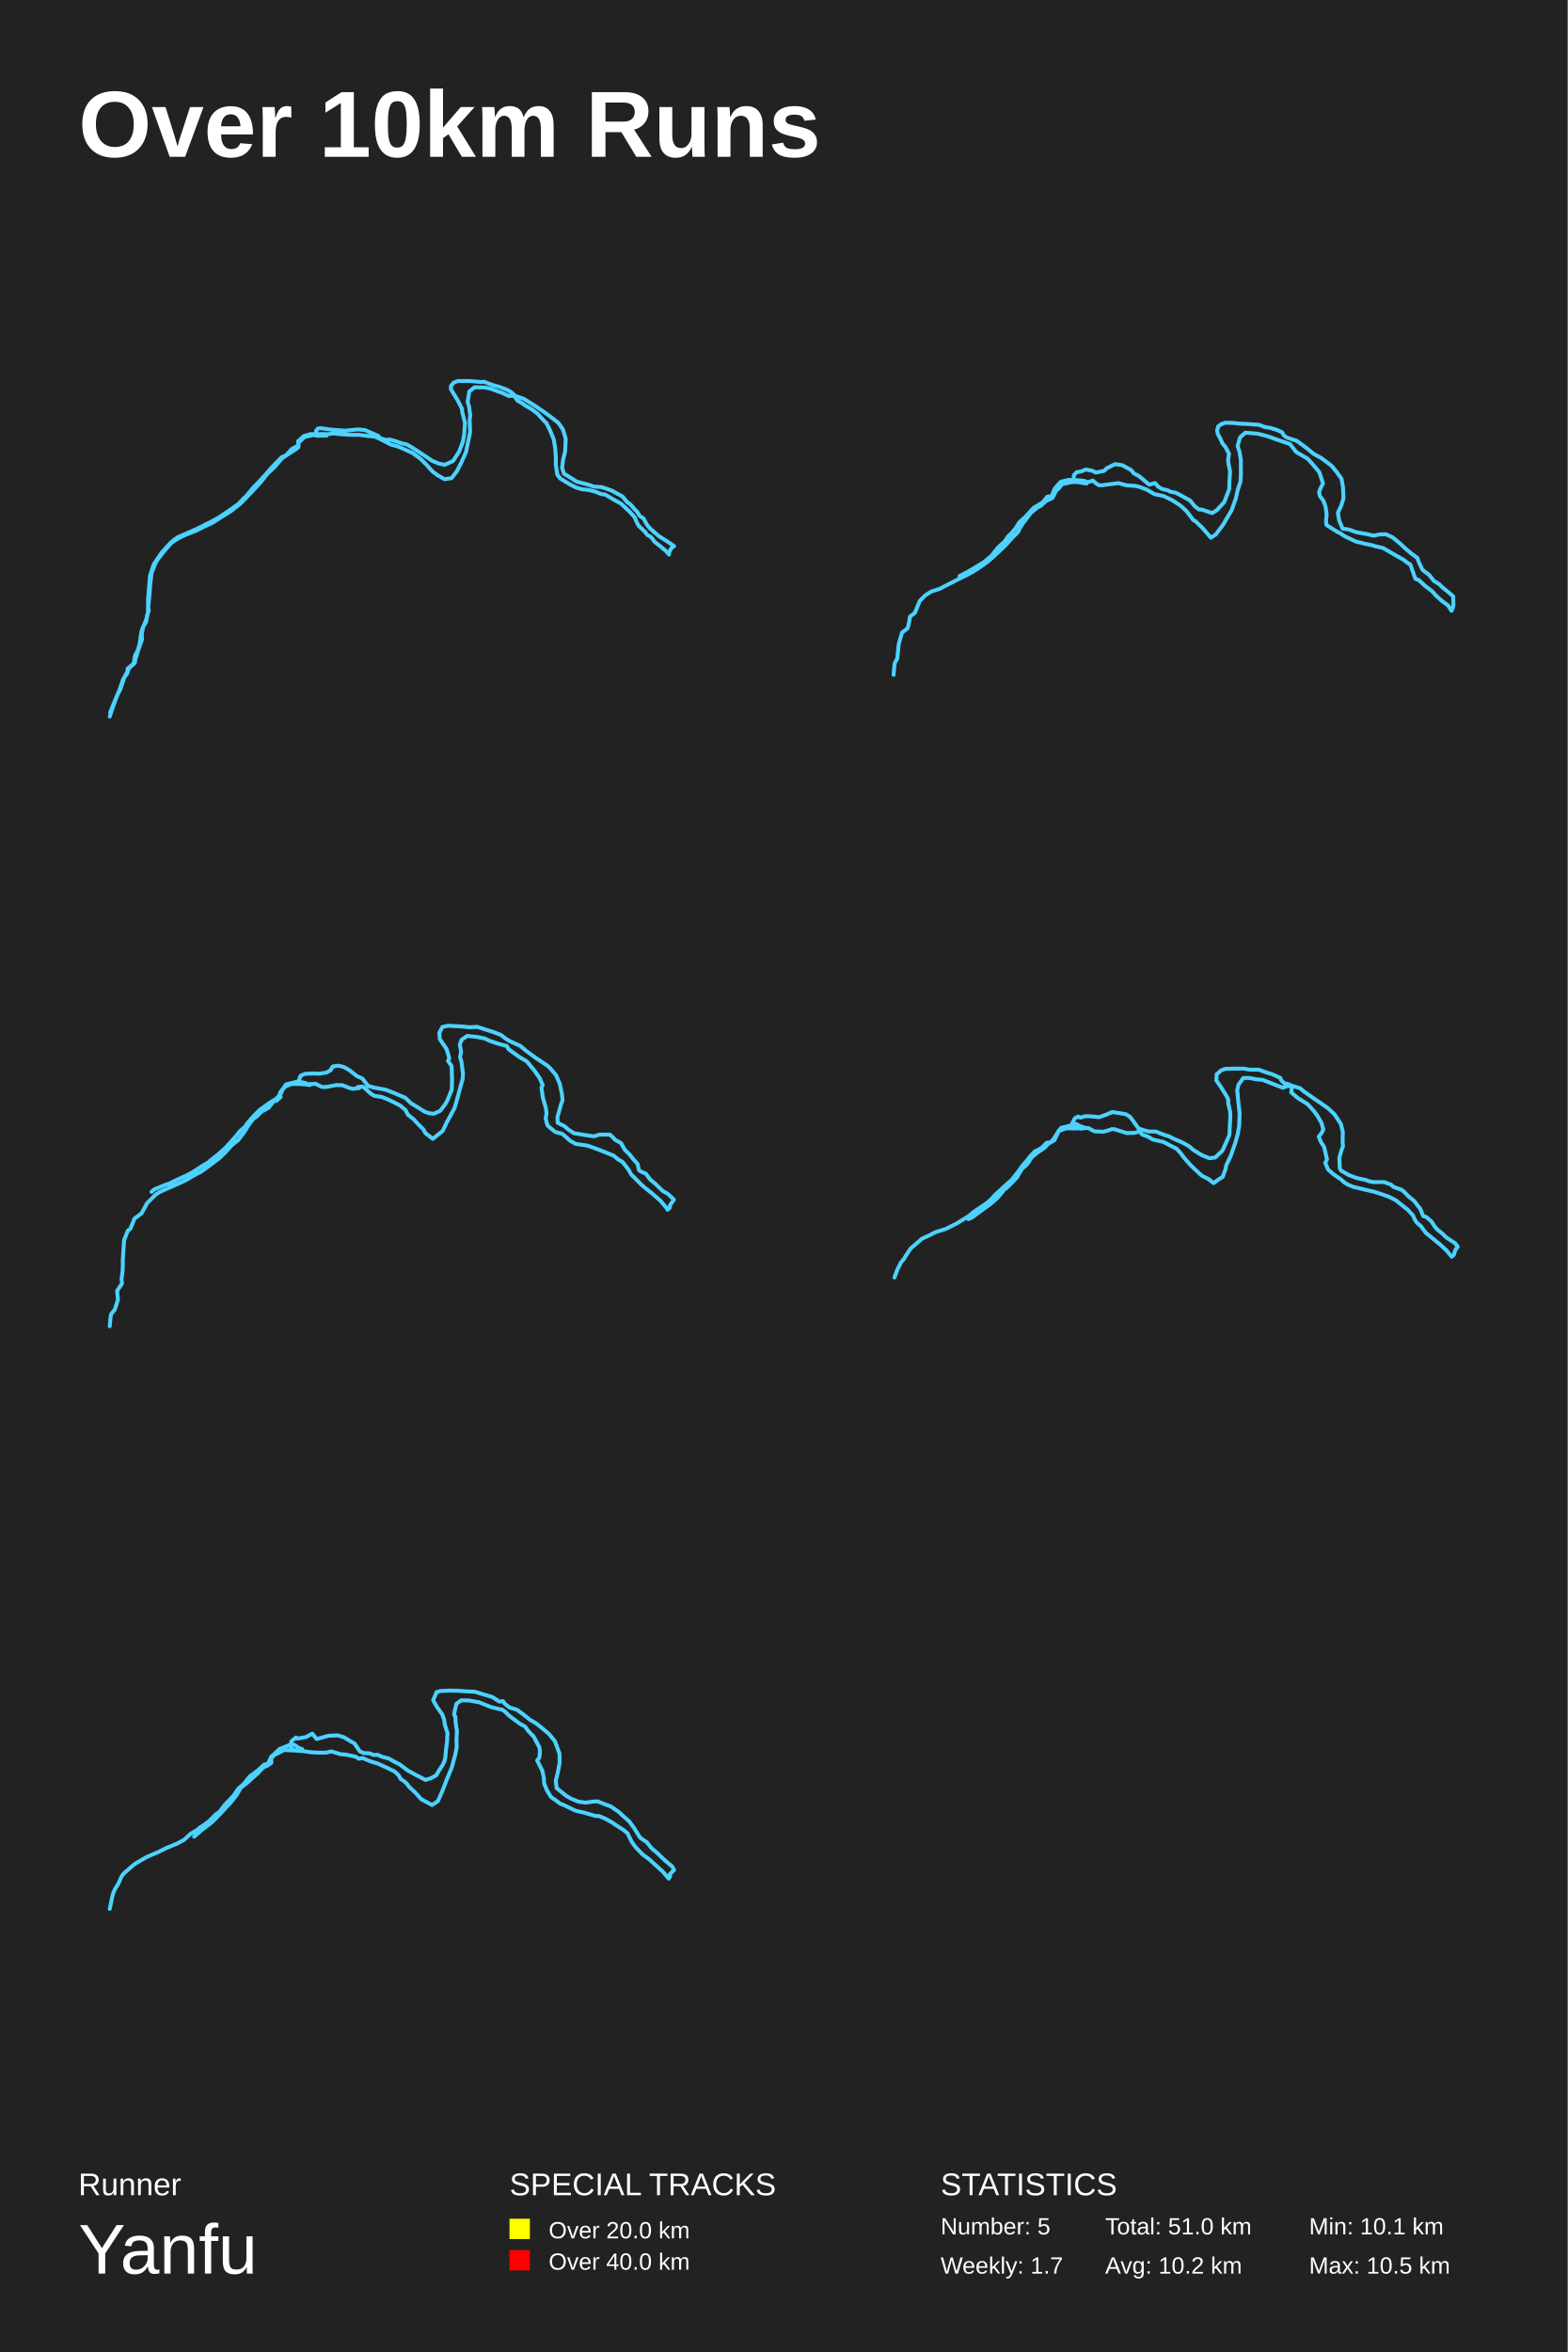
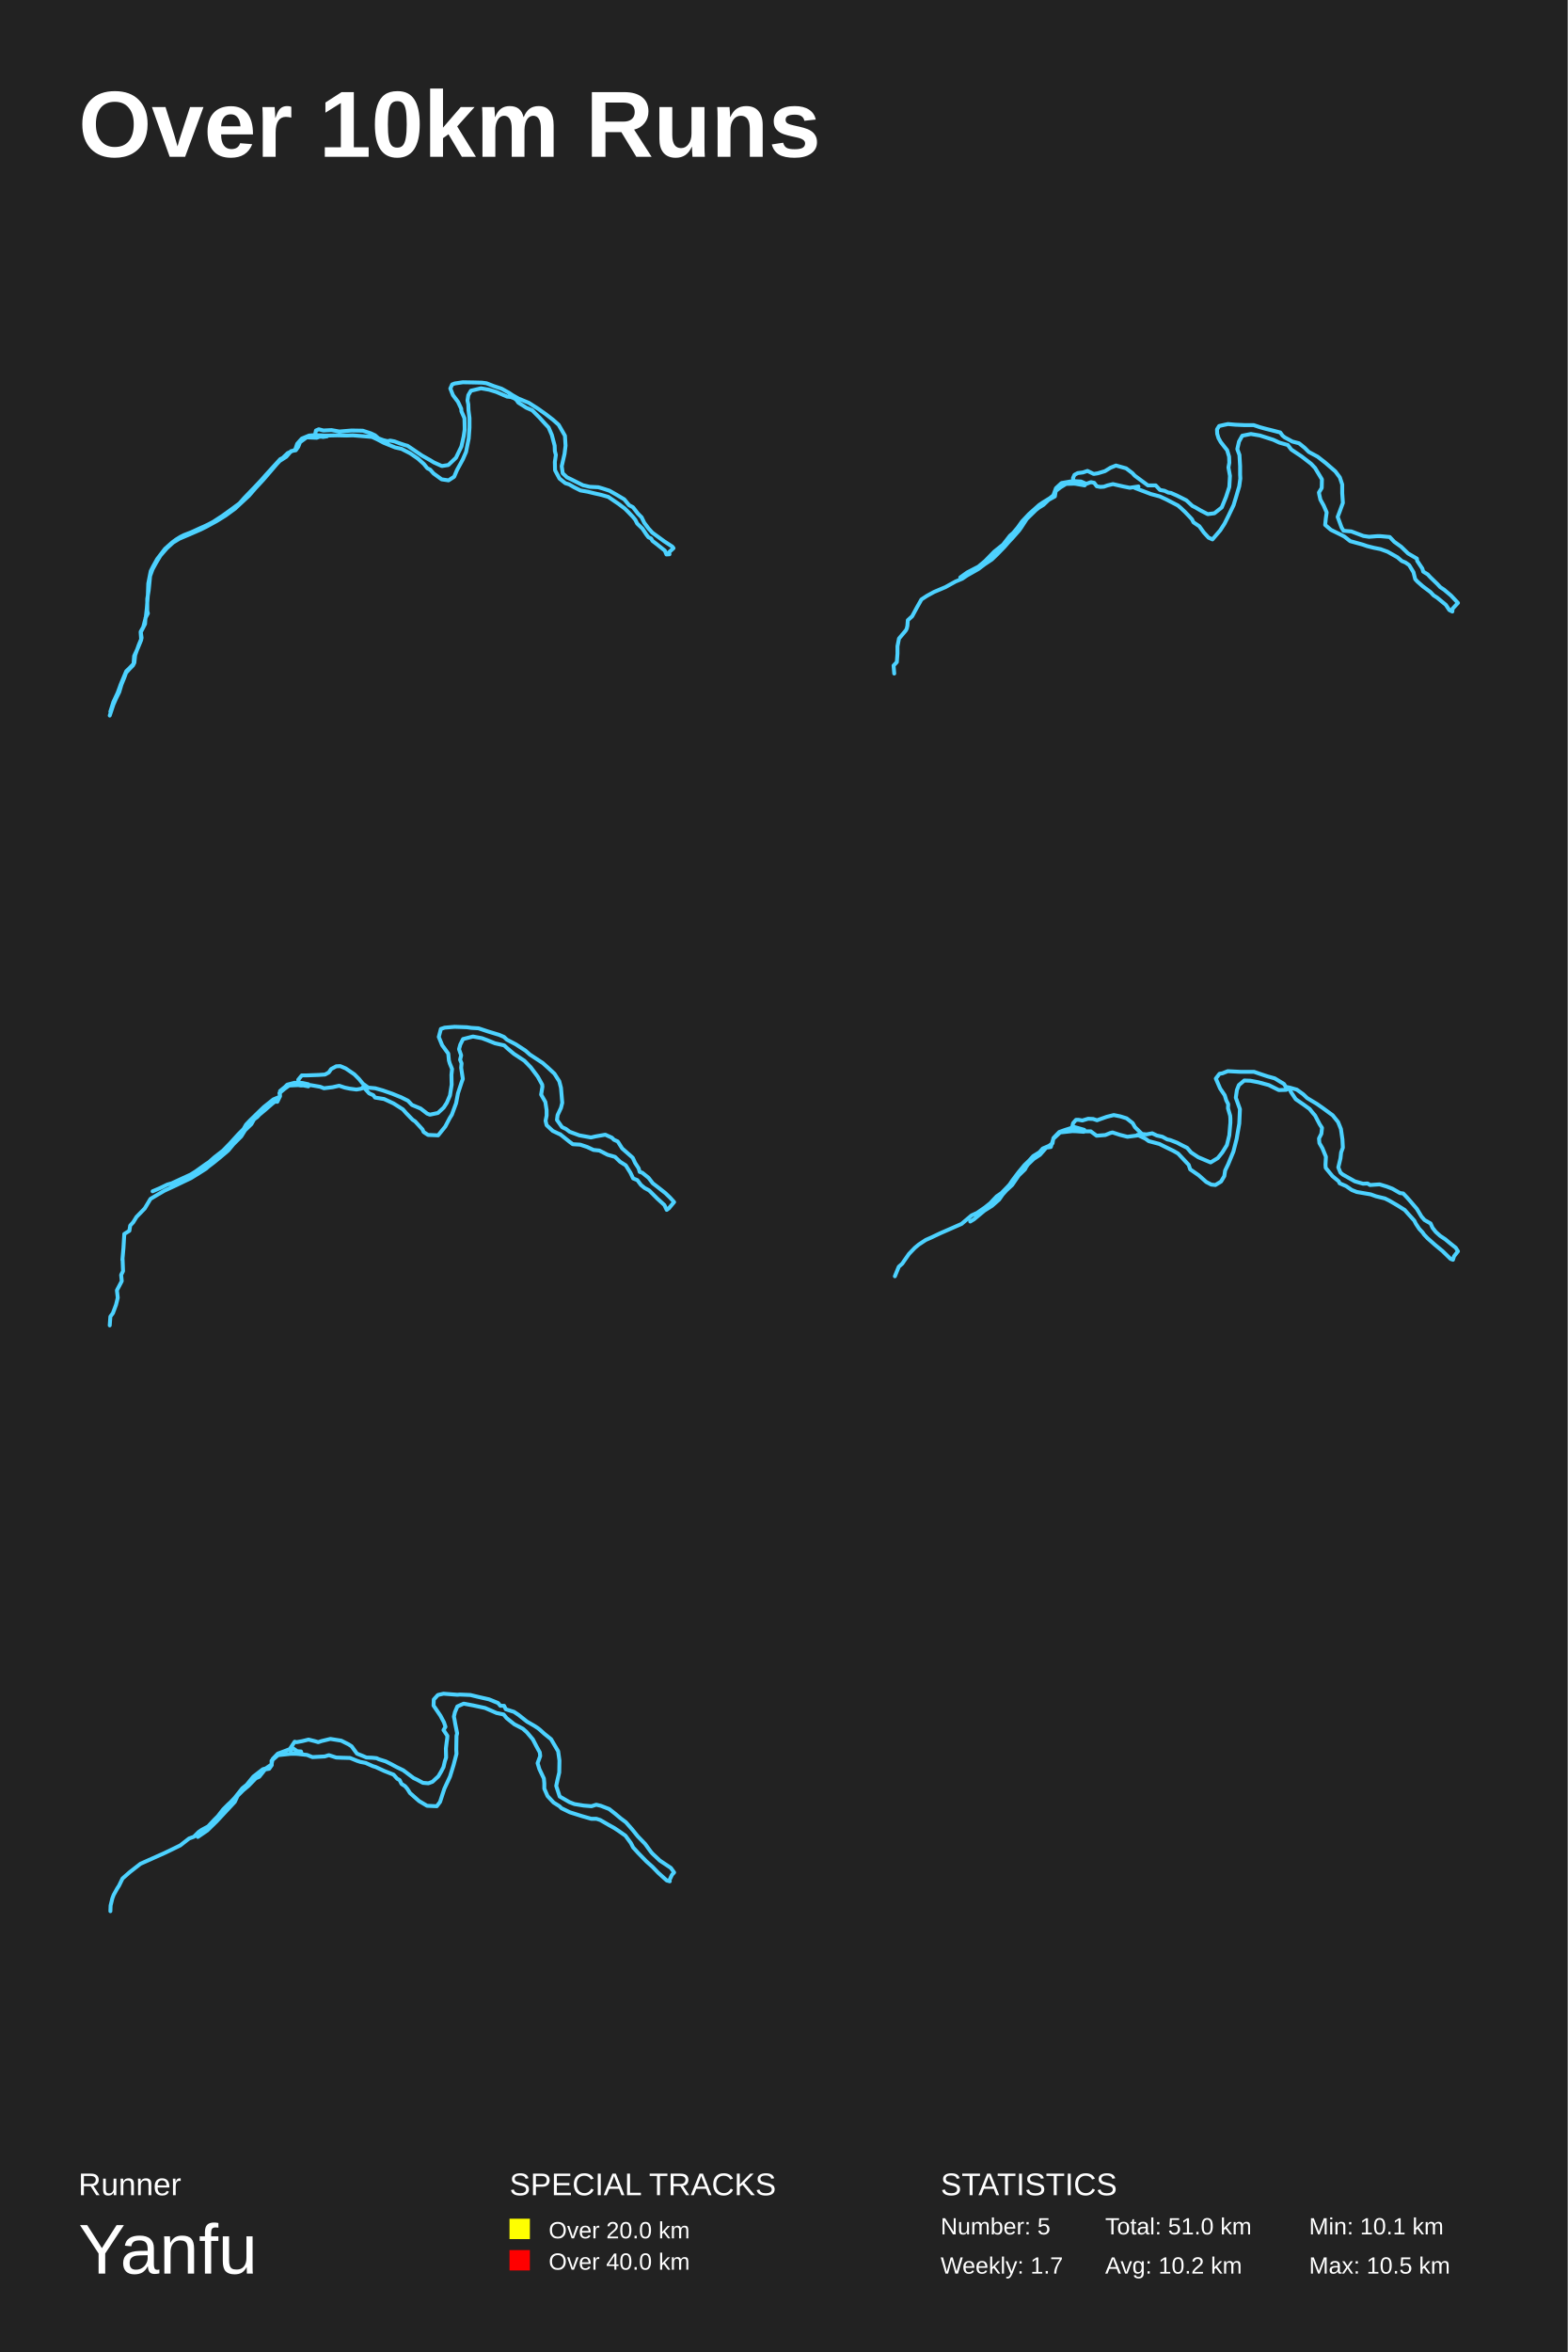
<svg xmlns="http://www.w3.org/2000/svg" baseProfile="full" height="300mm" version="1.1" viewBox="0,0,200,300" width="200mm">
  <defs />
  <rect fill="#222222" height="300" width="200" x="0" y="0" />
  <text fill="#FFFFFF" style="font-size:12px; font-family:Arial; font-weight:bold;" x="10" y="20">Over 10km Runs</text>
  <text fill="#FFFFFF" style="font-size:4px; font-family:Arial" x="10" y="280">Runner</text>
  <text fill="#FFFFFF" style="font-size:9px; font-family:Arial" x="10" y="290">Yanfu</text>
  <text fill="#FFFFFF" style="font-size:4px; font-family:Arial" x="65" y="280">SPECIAL TRACKS</text>
  <rect fill="yellow" height="2.6" width="2.6" x="65" y="283" />
  <text fill="#FFFFFF" style="font-size:3px; font-family:Arial" x="70" y="285.5">Over 20.0 km</text>
  <rect fill="red" height="2.6" width="2.6" x="65" y="287" />
  <text fill="#FFFFFF" style="font-size:3px; font-family:Arial" x="70" y="289.5">Over 40.0 km</text>
  <text fill="#FFFFFF" style="font-size:4px; font-family:Arial" x="120" y="280">STATISTICS</text>
  <text fill="#FFFFFF" style="font-size:3px; font-family:Arial" x="120" y="285">Number: 5</text>
  <text fill="#FFFFFF" style="font-size:3px; font-family:Arial" x="120" y="290">Weekly: 1.7</text>
  <text fill="#FFFFFF" style="font-size:3px; font-family:Arial" x="141" y="285">Total: 51.0 km</text>
  <text fill="#FFFFFF" style="font-size:3px; font-family:Arial" x="141" y="290">Avg: 10.2 km</text>
  <text fill="#FFFFFF" style="font-size:3px; font-family:Arial" x="167" y="285">Min: 10.1 km</text>
  <text fill="#FFFFFF" style="font-size:3px; font-family:Arial" x="167" y="290">Max: 10.5 km</text>
-   <polyline fill="none" opacity="1" points="14.051,90.884 14.463,89.856 14.925,88.725 15.233,88.031 15.49,87.286 15.696,86.669 16.261,85.666 16.287,85.281 17.058,84.638 17.212,83.662 17.597,82.89 17.829,82.068 18.034,80.577 18.266,79.934 18.625,79.369 18.882,78.084 18.882,76.516 19.011,74.948 19.139,73.431 19.55,72.172 19.679,71.889 20.63,70.476 21.76,69.242 22.248,68.831 22.685,68.522 23.276,68.265 23.764,68.059 25.306,67.365 25.923,67.057 26.231,66.877 26.797,66.62 27.876,66.029 29.186,65.155 30.445,64.255 31.113,63.536 31.37,63.33 32.321,62.173 32.912,61.582 33.812,60.605 34.454,59.86 35.328,58.935 35.97,58.292 36.484,58.086 37.229,57.264 38.077,56.801 38.026,56.287 38.771,55.619 39.67,55.362 40.338,55.388 41.238,55.362 41.777,55.388 42.522,55.285 43.55,55.388 44.758,55.465 45.786,55.465 47.019,55.619 47.842,55.696 48.664,56.082 49.846,56.698 50.797,56.955 51.722,57.367 52.672,57.804 53.649,58.523 54.394,59.269 54.805,59.731 55.191,60.143 55.807,60.605 56.707,61.119 57.606,60.991 58.274,60.117 58.814,59.089 59.456,57.649 59.662,56.647 59.97,55.13 59.919,53.511 59.996,52.997 59.842,51.866 59.662,51.275 59.739,50.761 59.867,49.938 60.535,49.399 61.872,49.424 62.591,49.578 64.081,50.118 64.904,50.504 65.52,50.478 65.777,50.735 66.009,51.095 66.6,51.429 67.036,51.738 67.756,52.149 68.578,52.766 69.426,53.691 69.709,53.974 70.094,54.719 70.634,56.004 70.839,57.212 70.865,57.727 70.916,58.241 70.916,59.32 71.096,60.528 71.482,61.042 72.458,61.633 72.818,61.839 73.537,62.199 74.257,62.405 75.156,62.507 76.03,62.739 76.698,63.021 77.186,63.073 78.188,63.664 79.216,64.23 80.013,64.975 80.27,65.206 80.989,66.003 81.169,66.491 81.478,67.057 82.274,67.828 82.608,68.265 82.942,68.419 83.199,68.676 83.482,69.088 84.201,69.653 84.895,70.219 85.358,70.733 85.281,70.655 85.615,69.961 86.0,69.653 85.126,69.062 84.073,68.394 83.405,67.828 82.891,67.365 82.531,66.928 82.094,66.132 81.606,65.797 81.272,65.258 80.912,64.898 80.424,64.332 79.987,64.024 79.422,63.33 78.06,62.585 77.212,62.276 76.698,62.122 75.773,62.07 75.105,61.839 73.563,61.428 72.561,60.785 71.944,60.425 71.713,59.654 71.842,58.6 72.099,57.572 72.176,55.979 71.816,54.771 71.225,53.922 70.094,53.048 69.246,52.432 68.09,51.66 66.857,50.889 65.7,50.478 65.315,50.093 64.724,49.733 63.696,49.347 62.874,49.116 61.717,48.679 61.383,48.73 59.97,48.602 58.377,48.602 57.889,48.807 57.529,49.219 57.529,49.656 58.351,50.992 58.814,51.892 58.942,52.149 58.968,52.534 59.328,53.948 59.276,54.488 59.225,55.362 59.071,56.287 58.582,57.598 57.786,58.806 56.732,59.294 55.936,59.115 55.088,58.755 54.574,58.395 53.289,57.547 52.441,57.007 51.901,56.698 51.336,56.57 50.668,56.339 50.0,56.133 49.666,56.056 49.332,56.133 48.51,55.902 48.253,55.593 47.713,55.362 46.531,54.848 45.657,54.771 44.116,54.925 42.779,54.848 42.06,54.771 40.904,54.616 40.544,54.668 40.338,54.925 40.338,55.31 40.57,55.542 41.675,55.567 41.623,55.49 40.595,55.593 39.953,55.49 38.848,55.747 38.077,56.467 38.077,57.033 37.589,57.418 36.715,57.958 35.996,58.446 35.687,58.806 35.019,59.577 34.197,60.348 33.195,61.582 32.193,62.662 31.242,63.664 30.625,64.281 29.443,65.206 28.364,65.875 27.131,66.671 25.923,67.237 25.049,67.674 23.636,68.239 22.814,68.625 21.889,69.216 20.835,70.424 20.116,71.375 19.859,71.786 19.319,73.123 19.293,73.483 19.165,74.537 19.088,75.668 18.908,77.493 18.985,77.904 18.779,78.418 18.702,78.881 18.24,80.063 18.086,80.834 18.111,81.58 17.675,82.813 17.263,84.124 17.212,84.535 16.775,84.947 16.441,85.255 16.184,86.001 15.876,86.36 15.362,87.903 15.079,88.442 14.745,89.239 14.385,90.242 14.0,91.398" stroke="#4DD2FF" stroke-dasharray="none" stroke-linecap="round" stroke-linejoin="round" stroke-width="0.5" />
-   <polyline fill="none" opacity="1" points="114.0,86.08 114.11,84.814 114.165,84.539 114.468,84.016 114.633,82.393 114.688,82.036 115.073,80.688 115.788,80.138 115.87,79.862 116.008,79.202 116.09,78.652 116.723,78.157 117.328,76.671 117.988,75.983 118.785,75.461 119.885,75.103 121.371,74.333 122.691,73.673 123.351,73.343 124.258,72.847 125.138,72.27 126.018,71.637 126.706,71.032 127.861,69.959 128.494,69.326 129.044,68.693 129.869,67.868 130.171,67.263 130.529,66.713 131.519,65.42 132.344,64.732 132.784,64.512 133.444,63.907 134.269,63.521 134.709,62.614 135.121,62.256 135.479,61.761 136.744,61.486 137.239,61.486 138.312,61.486 138.972,61.458 139.412,61.293 139.824,61.651 140.209,61.898 140.567,61.898 141.199,61.816 141.612,61.761 142.684,61.623 143.702,61.898 144.83,61.981 145.242,62.063 146.287,62.448 147.277,63.026 148.46,63.274 149.587,63.824 150.633,64.512 150.99,64.842 151.375,65.199 151.898,65.887 152.228,66.327 152.53,66.492 153.438,67.373 154.098,68.143 154.483,68.583 155.115,68.171 156.133,66.795 156.353,66.382 157.123,65.089 157.673,63.549 157.893,62.531 158.251,61.458 158.306,60.688 158.306,59.45 158.306,58.707 158.141,57.662 157.893,56.891 158.196,55.791 158.883,55.186 160.451,55.323 161.661,55.626 162.816,56.039 163.943,56.424 164.576,56.644 165.374,57.662 166.831,58.515 167.381,59.12 168.316,60.22 168.784,61.678 168.454,62.311 168.289,62.779 168.371,63.246 168.839,63.879 169.114,64.649 169.251,65.612 169.169,66.355 169.224,66.96 170.571,67.813 170.901,67.978 171.644,68.446 172.992,69.078 174.229,69.381 174.944,69.519 175.494,69.684 176.457,69.904 177.584,70.564 178.602,71.142 179.042,71.389 179.62,71.829 179.922,71.995 180.472,73.563 180.582,73.838 180.995,73.975 181.82,74.746 182.7,75.406 183.195,75.956 183.882,76.589 184.735,77.221 185.175,77.909 185.312,77.634 185.422,77.166 185.395,76.066 184.79,75.543 183.91,74.828 183.635,74.525 182.92,74.085 182.315,73.315 181.682,72.847 181.462,72.655 180.967,71.609 180.83,71.169 180.032,70.591 179.29,69.959 178.519,69.243 177.639,68.528 176.787,68.143 175.934,68.171 175.274,68.336 174.339,68.116 173.074,67.895 172.084,67.538 171.286,67.428 170.846,66.382 170.681,65.42 171.094,64.539 171.396,63.549 171.341,62.201 171.149,61.073 170.461,60.11 169.856,59.395 168.536,58.404 167.574,57.882 166.749,57.194 166.309,56.864 165.429,56.231 164.191,55.819 163.806,55.571 163.558,55.131 162.871,54.828 162.073,54.581 161.358,54.47 160.671,54.195 159.241,54.085 157.976,54.03 157.453,53.948 156.325,53.92 155.83,54.085 155.418,54.388 155.28,54.911 155.363,55.351 155.72,56.011 155.94,56.534 156.353,57.029 156.793,57.882 156.683,58.625 156.71,59.065 156.93,60.138 156.848,61.376 156.82,62.393 156.188,64.044 155.253,65.062 154.648,65.447 153.355,65.007 152.943,64.979 152.393,64.539 151.843,63.851 151.1,63.439 150.66,63.191 150.028,62.861 149.257,62.696 148.955,62.531 148.24,62.366 147.772,62.091 147.36,61.623 146.617,61.816 145.297,60.715 144.61,60.358 144.335,59.973 143.18,59.34 142.244,59.202 141.199,59.725 140.869,60.055 139.797,60.275 139.384,60.055 138.532,59.89 137.927,60.138 137.377,60.22 137.019,60.578 136.964,61.073 137.184,61.431 137.927,61.568 138.614,61.678 138.394,61.348 137.762,61.266 136.304,61.211 135.314,61.458 134.544,62.338 134.186,63.274 133.609,63.356 133.004,64.099 131.876,64.759 130.831,65.915 130.061,66.603 129.511,67.455 129.044,68.006 128.631,68.391 128.163,69.078 127.338,69.821 126.486,70.894 125.578,71.664 124.093,72.572 123.158,73.095 122.416,73.48" stroke="#4DD2FF" stroke-dasharray="none" stroke-linecap="round" stroke-linejoin="round" stroke-width="0.5" />
-   <polyline fill="none" opacity="1" points="14.0,169.163 14.108,167.978 14.188,167.602 14.646,167.037 15.049,165.772 14.942,164.641 15.561,163.726 15.507,163.08 15.641,162.138 15.668,161.277 15.668,160.739 15.722,159.824 15.83,158.182 16.314,156.971 16.637,156.729 16.96,155.921 17.148,155.437 18.063,154.764 18.762,153.472 19.892,152.342 20.296,152.072 21.749,151.426 22.717,150.996 23.659,150.565 25.139,149.704 25.596,149.489 26.457,148.87 26.888,148.547 27.937,147.766 28.717,147.013 29.578,146.071 30.386,145.425 31.166,144.402 31.704,143.514 32.296,142.733 32.646,142.491 32.969,142.195 33.318,141.818 34.26,141.307 34.96,140.419 35.256,140.419 35.794,139.934 35.686,139.477 35.928,139.073 36.439,138.562 37.22,138.266 38.242,138.266 39.291,138.292 40.26,138.239 41.067,138.642 41.632,138.642 42.951,138.4 43.704,138.427 44.511,138.75 45.022,138.885 45.83,138.777 45.641,138.642 46.26,138.589 46.529,138.777 47.309,139.504 47.74,139.773 48.655,139.907 49.354,140.176 50.108,140.526 51.049,141.011 51.749,141.603 52.045,142.195 52.771,142.76 53.363,143.406 54.009,144.052 54.278,144.537 55.22,145.263 56.484,144.24 56.996,143.164 57.48,142.276 57.991,141.334 58.314,140.23 58.771,138.508 59.013,137.673 59.067,136.947 58.906,135.709 58.852,135.305 58.691,134.874 58.825,134.148 58.664,133.233 58.879,132.641 59.605,132.129 60.843,132.264 61.812,132.452 62.43,132.748 63.641,133.152 64.664,133.421 64.879,133.825 66.251,134.821 67.22,135.386 68.188,136.57 68.834,137.485 69.238,138.4 69.076,138.723 69.265,140.042 69.641,141.334 69.722,142.007 69.614,142.653 69.749,143.218 69.883,143.595 70.825,144.375 71.713,144.617 72.17,144.994 72.762,145.532 73.462,145.909 74.78,146.098 75.103,146.178 76.152,146.555 77.121,146.932 78.305,147.416 78.843,147.874 79.408,148.197 80.188,149.193 80.511,149.785 81.076,150.35 81.453,150.727 81.91,151.184 82.395,151.588 83.202,152.234 84.251,153.149 85.004,154.037 85.166,154.306 85.462,154.037 85.462,153.741 85.973,153.014 85.247,152.315 84.52,151.884 83.578,150.969 82.96,150.458 82.395,149.704 81.776,149.435 81.507,149.246 81.345,148.466 80.834,147.901 80.269,147.201 79.731,146.69 79.22,145.801 78.466,145.371 78.224,145.102 77.821,144.725 76.448,144.725 75.803,144.94 74.646,144.779 73.22,144.537 72.547,144.106 72.009,143.648 71.148,143.218 71.121,142.437 71.256,142.007 71.578,140.849 71.767,140.338 71.686,139.531 71.417,138.239 70.933,137.135 70.233,136.301 69.83,135.924 68.753,135.197 68.296,134.901 67.166,134.067 66.359,133.394 65.094,132.829 64.475,132.452 63.883,131.995 62.969,131.645 61.946,131.322 60.87,130.972 59.955,131.026 58.771,130.918 57.13,130.837 56.43,130.999 56.054,131.725 56.108,132.533 56.969,133.798 57.318,134.955 57.157,135.332 57.614,135.978 57.641,136.812 57.668,137.512 57.641,138.965 57.049,140.419 56.78,140.876 56.161,141.684 55.354,142.06 54.682,141.98 54.17,141.791 53.229,141.199 52.422,140.715 51.695,140.015 51.049,139.746 50.43,139.477 49.274,139.019 48.628,138.885 47.713,138.723 46.96,138.508 46.233,137.566 45.507,137.243 44.565,136.489 43.892,136.112 43.193,135.924 42.439,136.032 42.17,136.516 41.632,136.812 40.771,136.947 39.91,136.92 38.888,136.974 38.35,137.216 38.108,137.862 38.484,138.292 38.996,138.319 39.534,138.4 38.942,138.131 38.027,137.943 36.897,138.212 36.493,138.319 36.117,138.858 35.794,139.557 35.256,140.123 34.287,140.742 33.157,141.549 32.377,142.33 31.596,143.218 31.274,143.702 30.655,144.24 29.928,145.129 28.798,146.367 27.857,147.228 27.291,147.659 26.511,148.304 25.65,148.816 24.493,149.569 23.821,149.919 22.744,150.404 21.587,150.969 21.157,151.103 19.704,151.696 19.327,152.019" stroke="#4DD2FF" stroke-dasharray="none" stroke-linecap="round" stroke-linejoin="round" stroke-width="0.5" />
-   <polyline fill="none" opacity="1" points="123.543,155.506 124.013,155.285 125.036,154.538 126.364,153.569 127.277,152.767 127.858,152.075 128.051,151.798 128.605,151.356 129.711,150.221 130.375,149.087 130.928,148.617 131.122,148.395 131.62,147.621 132.284,147.067 133.252,146.403 133.75,145.877 134.524,145.435 135.077,144.245 136.073,143.913 137.207,143.941 138.065,143.885 138.839,143.885 139.614,144.3 140.775,144.356 141.55,144.134 141.826,144.024 142.131,144.024 143.735,144.522 144.786,144.494 145.395,144.3 145.699,144.715 146.418,144.964 147.082,145.352 148.437,145.656 149.322,146.126 150.097,146.514 150.567,147.012 151.065,147.676 151.867,148.589 152.614,149.308 153.305,149.945 154.163,150.387 154.827,150.913 155.297,150.553 155.988,150.111 156.348,149.142 156.431,148.672 157.04,147.371 157.62,145.684 157.897,144.688 158.091,143.609 158.146,142.004 157.952,140.288 157.842,139.016 158.008,138.351 158.616,137.494 159.391,137.494 160.221,137.66 161.106,137.743 162.71,138.379 163.65,138.739 164.314,138.517 164.84,138.545 164.729,139.348 165.587,140.067 166.831,140.842 167.302,141.367 167.661,141.755 168.076,142.336 168.602,143.249 168.823,144.079 168.602,144.522 168.242,144.992 168.519,145.656 168.934,146.32 169.293,147.87 169.072,148.34 169.431,149.17 170.123,149.779 171.119,150.47 171.478,150.802 171.921,151.079 172.64,151.383 174.023,151.715 175.24,151.992 176.042,152.241 177.149,152.629 178.034,153.071 178.947,153.791 179.583,154.289 180.247,155.008 180.496,155.561 180.745,155.949 181.27,156.391 181.63,156.89 181.934,157.277 182.681,157.886 183.732,158.743 184.562,159.518 185.198,160.293 185.474,160.071 185.64,159.49 185.972,159.02 185.64,158.577 184.534,157.858 184.091,157.415 183.345,156.807 183.04,156.447 182.625,155.81 181.962,155.229 181.574,155.119 181.187,154.178 180.385,153.154 179.638,152.546 179.223,152.103 178.836,151.771 177.757,151.383 177.481,151.107 176.595,150.775 175.185,150.775 174.632,150.664 174.3,150.526 173.055,150.249 172.087,149.889 171.091,149.308 170.925,149.032 170.87,147.676 171.119,146.79 171.34,146.182 171.285,145.767 171.312,144.383 171.063,143.36 170.261,142.142 169.431,141.367 168.38,140.62 167.633,140.122 166.416,139.265 165.836,138.794 164.757,138.462 164.231,138.241 163.899,138.213 163.457,137.798 163.346,137.494 162.323,137.023 161.576,136.802 160.608,136.442 159.446,136.442 158.672,136.304 157.454,136.304 156.32,136.332 155.795,136.525 155.214,137.023 155.186,137.826 155.767,138.656 156.486,139.818 156.708,140.288 156.68,140.676 156.929,141.755 156.957,142.087 156.957,142.446 156.901,143.553 156.846,144.771 156.099,146.458 155.933,146.79 155.02,147.648 154.274,147.731 153.278,147.316 152.199,146.652 151.784,146.265 150.982,145.794 150.484,145.573 149.654,145.213 149.156,144.937 148.631,144.798 147.995,144.549 147.441,144.328 146.556,144.328 146.031,144.19 145.256,143.941 144.62,143.055 144.15,142.446 143.624,142.114 142.767,141.976 141.909,141.838 141.08,142.197 140.194,142.502 139.779,142.446 139.171,142.391 138.479,142.363 137.816,142.557 137.539,142.419 137.124,142.64 136.792,143.277 137.041,143.802 137.982,143.968 138.452,143.858 137.788,143.636 137.29,143.36 136.156,143.664 135.381,143.858 135.077,144.217 134.441,145.241 134.054,145.684 133.528,145.767 132.864,146.431 132.007,146.873 131.454,147.454 130.956,148.091 130.541,148.561 129.766,149.613 129.047,150.526 128.743,150.775 128.19,151.273 127.388,152.02 127.056,152.297 126.53,152.878 125.922,153.431 125.396,153.791 124.234,154.565 123.543,155.146 121.994,156.087 120.666,156.751 119.338,157.166 118.758,157.471 117.624,157.996 116.96,158.577 116.185,159.241 115.521,160.237 115.328,160.569 114.94,161.04 114.47,161.953 114.111,162.949" stroke="#4DD2FF" stroke-dasharray="none" stroke-linecap="round" stroke-linejoin="round" stroke-width="0.5" />
-   <polyline fill="none" opacity="1" points="24.763,234.265 25.756,233.409 27.026,232.443 28.212,231.228 29.399,229.959 30.199,228.937 30.724,228.026 31.552,227.391 32.297,226.701 32.904,226.177 33.594,225.431 34.118,225.211 34.615,224.852 34.615,224.244 35.001,223.858 36.243,223.223 37.512,223.278 38.672,223.361 39.665,223.499 40.603,223.554 41.597,223.554 42.259,223.389 43.446,223.747 44.136,223.803 45.405,224.079 45.764,224.327 46.288,224.244 47.171,224.631 47.806,224.824 48.303,224.99 49.379,225.487 50.345,225.956 50.869,226.453 51.118,226.922 51.559,227.198 51.918,227.529 52.166,227.888 52.939,228.606 53.739,229.489 55.119,230.235 55.864,229.738 56.389,228.551 57.023,226.922 57.631,225.459 58.1,223.72 58.265,222.864 58.238,221.787 58.293,220.794 58.127,219.717 58.1,218.999 57.934,218.668 58.044,218.061 58.238,217.315 58.845,216.874 59.866,216.901 61.108,217.122 62.681,217.757 64.116,218.088 64.419,218.309 64.944,218.834 66.351,219.883 66.986,220.214 67.372,220.766 68.09,221.511 68.807,222.864 68.89,223.361 68.807,224.189 68.531,224.548 69.194,225.873 69.387,226.812 69.414,227.474 69.801,228.413 70.325,229.241 70.822,229.572 71.484,230.069 71.926,230.235 73.416,230.952 74.603,231.228 75.927,231.615 76.424,231.643 77.169,231.946 78.025,232.415 78.714,232.885 79.542,233.409 80.067,233.851 80.591,234.928 80.867,235.314 81.198,235.728 81.971,236.529 82.799,237.136 83.654,237.909 84.565,238.737 85.31,239.62 85.503,239.317 85.448,239.068 86.0,238.516 85.752,238.075 84.869,237.329 83.709,236.225 83.185,235.811 82.523,234.983 81.667,234.403 80.895,233.161 80.287,232.333 79.322,231.477 78.99,231.146 77.914,230.4 77.417,230.235 76.231,229.765 75.651,229.793 74.713,229.931 73.775,229.793 72.892,229.434 72.257,229.075 71.015,228.081 70.905,227.143 71.208,225.873 71.401,224.824 71.374,223.665 70.794,222.091 69.994,221.125 69,220.297 68.724,220.076 68.283,219.745 67.648,219.386 66.82,218.723 65.965,218.088 64.999,217.785 64.392,217.315 64.171,216.984 63.702,217.039 62.819,216.46 61.522,216.073 60.528,215.77 59.535,215.742 58.514,215.659 57.437,215.632 56.223,215.687 55.699,215.825 55.257,216.874 55.754,217.73 56.416,218.668 56.665,219.358 56.747,219.966 56.996,220.766 57.106,221.125 57.051,221.484 57.051,222.008 56.885,223.306 56.83,224.051 56.72,224.576 56.499,225.073 56.057,225.763 55.644,226.453 54.981,226.812 54.291,227.032 53.381,226.563 53.049,226.398 52.056,225.845 50.98,225.045 50.262,224.686 49.6,224.3 48.744,224.079 48.192,223.83 47.668,223.858 47.144,223.637 46.399,223.609 45.902,223.389 45.24,222.395 44.66,222.064 43.887,221.594 43.087,221.346 41.9,221.401 40.796,221.705 40.41,221.815 39.831,221.125 39.03,221.567 37.954,221.76 37.761,221.622 37.181,222.091 37.043,222.809 37.43,223.223 38.34,223.306 38.534,223.085 38.092,222.947 37.568,222.56 37.126,222.505 35.663,223.085 34.974,223.747 34.615,224.051 34.146,225.045 33.732,225.045 32.904,225.818 31.855,226.591 31.138,227.502 30.392,228.164 29.813,229.02 29.289,229.572 28.681,230.207 28.019,231.09 27.467,231.477 26.695,232.277 25.949,232.83 25.535,233.078 25.204,233.382 24.321,233.906 23.466,234.679 22.61,235.148 21.203,235.728 20.209,236.225 18.719,236.86 17.201,237.743 15.821,238.93 15.518,239.317 15.104,240.255 14.635,241.028 14.442,241.47 14.276,242.132 14.138,242.823 14.0,243.485" stroke="#4DD2FF" stroke-dasharray="none" stroke-linecap="round" stroke-linejoin="round" stroke-width="0.5" />
+   <polyline fill="none" opacity="1" points="14.077,90.78 14.463,89.544 15.004,88.385 15.261,87.69 15.39,87.329 15.776,86.403 16.111,85.604 16.445,85.295 17.038,84.677 17.115,83.673 17.604,82.617 18.016,81.613 17.939,80.583 18.273,79.991 18.608,78.703 18.737,77.545 18.865,75.871 18.917,74.429 19.226,72.858 19.535,72.24 20.049,71.313 21.053,70 21.98,69.176 22.469,68.816 23.01,68.481 23.473,68.249 24.4,67.889 25.635,67.322 25.996,67.168 26.588,66.884 27.18,66.575 28.364,65.803 29.651,64.876 30.552,64.206 31.118,63.563 31.813,62.842 32.483,62.146 33.332,61.245 33.898,60.601 34.902,59.494 35.752,58.567 36.061,58.413 36.704,57.795 37.657,57.357 37.914,56.61 38.506,55.941 39.433,55.555 40.102,55.503 40.977,55.529 41.364,55.555 41.853,55.555 43.037,55.529 44.169,55.555 45.019,55.529 46.28,55.632 47.464,55.735 48.134,56.044 48.957,56.481 50.425,57.074 51.223,57.254 52.33,57.82 53.308,58.49 54.08,59.185 54.518,59.726 54.878,59.906 55.316,60.395 56.345,61.142 57.221,61.271 57.941,60.807 58.302,59.958 59.048,58.593 59.46,57.64 59.795,55.941 59.898,54.55 59.898,53.314 59.769,52.31 59.743,51.589 59.64,51.074 59.743,50.405 60.078,49.838 61.365,49.529 62.395,49.709 63.321,49.993 64.686,50.585 65.175,50.636 65.638,50.817 65.896,51.023 66.127,51.357 66.822,51.795 67.131,52.001 67.903,52.336 68.83,53.263 69.551,54.061 69.989,54.525 70.4,55.477 70.761,56.842 70.787,57.537 70.915,58.026 70.787,58.928 70.812,59.983 71.379,61.039 72.125,61.631 72.614,61.786 73.232,62.146 74.056,62.558 74.957,62.713 75.806,62.919 76.501,63.073 76.81,63.151 77.608,63.382 78.895,64.258 79.719,64.876 80.131,65.288 80.749,65.932 81.058,66.318 81.289,66.781 81.959,67.425 82.473,68.198 82.731,68.532 83.065,68.687 83.246,68.996 83.683,69.331 84.816,70.232 85.022,70.721 85.408,70.695 85.356,70.438 85.923,69.923 85.768,69.717 84.739,69.047 83.786,68.352 83.22,67.94 82.731,67.399 82.19,66.678 81.856,65.983 81.392,65.52 81.212,65.288 80.749,64.696 80.26,64.438 79.642,63.691 78.689,63.125 77.737,62.584 76.862,62.301 76.321,62.146 75.24,62.095 74.365,61.889 72.923,61.168 72.331,60.885 71.79,60.37 71.662,59.468 72.022,57.898 72.151,56.842 72.074,55.58 71.276,54.19 70.555,53.546 69.654,52.851 68.676,52.156 67.466,51.383 66.153,50.842 65.381,50.405 64.917,50.096 63.991,49.581 62.987,49.246 62.06,48.885 61.494,48.808 60.464,48.782 59.048,48.757 58.019,48.911 57.684,49.04 57.452,49.555 57.787,50.405 58.43,51.254 58.842,52.13 58.868,52.465 59.254,53.34 59.28,54.473 59.28,54.808 59.151,55.683 58.868,56.945 58.173,58.387 57.195,59.314 56.371,59.443 55.341,58.979 54.878,58.696 53.823,58.104 52.536,57.228 51.995,56.868 51.635,56.765 50.94,56.533 50.322,56.301 49.781,56.198 49.447,56.275 48.906,56.147 48.288,55.915 47.851,55.529 47.31,55.271 46.28,54.937 44.864,54.911 43.294,55.04 42.29,54.859 41.261,54.911 40.669,54.756 40.308,54.911 40.231,55.271 40.36,55.58 41.209,55.735 41.724,55.657 40.746,55.709 40.411,55.838 39.124,55.786 38.275,56.404 38.043,56.996 37.734,57.434 37.142,57.537 36.524,58.258 35.675,58.799 35.314,59.185 34.388,60.267 33.59,61.194 32.611,62.249 31.762,63.228 30.732,64.181 29.986,64.876 28.75,65.777 27.669,66.447 26.305,67.193 25.635,67.528 24.22,68.146 22.881,68.713 22.083,69.202 21.285,69.923 20.461,70.876 19.921,71.777 19.457,72.626 19.148,73.476 19.097,74.017 18.968,75.304 18.788,76.386 18.788,77.905 18.865,78.24 18.556,78.832 18.505,79.579 17.964,80.635 18.067,81.381 17.707,82.257 17.243,83.57 17.141,84.523 16.96,84.883 16.523,85.321 16.085,85.81 15.879,86.377 15.493,87.329 15.21,88.282 14.824,89.055 14.463,89.879 14.0,91.269" stroke="#4DD2FF" stroke-dasharray="none" stroke-linecap="round" stroke-linejoin="round" stroke-width="0.5" />
+   <polyline fill="none" opacity="1" points="114.083,85.911 114.0,84.892 114.413,84.451 114.496,83.377 114.496,82.44 114.689,81.448 115.57,80.401 115.68,80.181 115.763,79.822 115.818,79.106 116.369,78.61 116.947,77.536 117.553,76.461 118.269,75.993 119.178,75.497 120.611,74.891 121.905,74.174 122.759,73.816 123.365,73.403 124.825,72.576 125.624,71.97 126.533,71.364 127.221,70.703 128.158,69.738 128.708,69.105 129.177,68.609 130.003,67.672 130.279,67.286 130.995,66.184 132.151,65.054 132.537,64.751 133.116,64.393 133.777,63.759 134.575,63.319 134.686,62.63 135.292,62.161 136.008,61.721 136.999,61.693 137.357,61.721 138.569,61.721 139.175,61.5 139.588,61.583 139.919,62.024 140.36,62.106 140.828,62.079 141.296,61.913 141.985,61.748 143.307,62.051 144.133,62.216 145.235,62.051 144.794,62.244 146.832,63.016 147.962,63.319 148.788,63.704 150.275,64.476 150.689,64.834 151.184,65.302 151.763,65.909 152.066,66.239 152.259,66.625 153.002,67.121 153.581,67.92 154.187,68.581 154.682,68.801 155.674,67.644 156.225,66.79 156.721,65.798 157.382,64.421 157.74,63.236 158.098,62.024 158.236,61.032 158.208,60.536 158.208,59.461 158.125,58.029 157.85,57.285 158.07,56.32 158.484,55.576 159.585,55.356 160.742,55.549 162.45,56.1 163.221,56.458 164.295,56.761 164.736,57.34 166.058,58.221 167.27,59.158 167.766,59.682 168.647,61.142 168.62,62.244 168.262,62.823 168.317,63.126 168.454,63.732 168.868,64.476 169.253,65.357 169.143,66.129 169.06,66.955 169.804,67.589 171.044,68.195 171.512,68.443 172.256,69.022 173.853,69.463 174.404,69.656 175.285,69.876 176.112,70.041 177.021,70.372 178.288,71.088 178.839,71.557 179.307,71.75 179.775,72.08 180.326,72.989 180.546,73.871 180.822,74.174 181.51,74.78 182.502,75.524 182.888,75.938 183.356,76.241 184.458,77.15 184.898,77.811 185.284,78.004 185.311,77.646 186.0,76.902 185.119,75.965 184.237,75.221 183.741,74.891 183.383,74.505 182.447,73.596 182.144,73.265 181.565,72.907 181.455,72.521 180.794,71.529 180.767,71.254 179.637,70.592 178.756,69.738 177.875,69.105 177.296,68.498 176.112,68.388 175.699,68.388 174.652,68.471 173.936,68.361 172.393,67.782 171.402,67.699 171.154,67.286 170.658,65.936 170.906,65.275 171.319,64.145 171.236,62.905 171.236,61.803 170.933,60.894 170.355,60.123 169.116,59.048 168.096,58.249 166.967,57.643 166.444,57.119 165.728,56.541 164.874,56.32 163.91,55.797 163.634,55.576 163.331,55.163 162.367,54.915 161.486,54.695 160.77,54.502 159.943,54.226 158.814,54.226 157.575,54.171 156.666,54.089 156.142,54.199 155.536,54.337 155.261,54.777 155.288,55.328 155.454,55.879 155.729,56.375 156.225,57.009 156.555,57.422 156.803,58.249 156.831,59.02 156.721,59.627 156.914,60.701 156.831,62.106 156.418,63.374 155.867,64.724 154.93,65.468 154.077,65.578 153.168,65.109 152.507,64.724 152.121,64.531 151.35,63.815 150.744,63.511 150.138,63.208 149.394,62.878 149.036,62.823 148.568,62.602 147.989,62.492 147.438,61.913 146.75,61.913 146.447,61.913 144.767,60.674 144.464,60.343 143.665,59.737 142.37,59.379 141.682,59.654 140.966,60.095 140.057,60.37 139.533,60.453 138.735,60.067 138.156,60.26 137.495,60.343 137.082,60.563 136.889,60.977 136.999,61.5 137.275,61.721 138.376,61.913 138.542,61.693 137.908,61.417 136.862,61.362 135.429,61.61 134.713,62.272 134.383,63.181 133.942,63.539 133.005,64.118 132.565,64.421 131.298,65.55 130.389,66.515 129.838,67.286 129.259,67.975 128.846,68.333 128.378,68.939 127.965,69.463 126.836,70.372 125.679,71.557 124.825,72.273 123.393,73.017 122.511,73.651" stroke="#4DD2FF" stroke-dasharray="none" stroke-linecap="round" stroke-linejoin="round" stroke-width="0.5" />
+   <polyline fill="none" opacity="1" points="14.0,169.056 14.081,167.925 14.404,167.494 14.808,166.416 15.023,165.527 14.915,164.585 15.535,163.4 15.454,162.619 15.696,162.134 15.642,160.652 15.616,160.706 15.75,159.171 15.858,157.393 16.504,156.989 16.612,156.316 16.989,155.912 17.42,155.212 18.47,154.134 19.197,152.922 20.139,152.357 20.974,151.872 22.374,151.226 23.263,150.795 24.34,150.283 25.39,149.636 26.278,149.071 26.547,148.828 27.221,148.317 28.055,147.643 29.105,146.754 29.779,145.946 30.775,144.95 31.26,144.169 32.067,143.388 32.417,142.768 32.821,142.472 33.064,142.203 33.871,141.529 34.706,140.802 35.083,140.506 35.379,140.533 35.729,139.805 35.648,139.428 36.322,138.863 36.887,138.459 38.045,138.405 38.395,138.459 39.607,138.405 40.845,138.62 41.33,138.809 42.434,138.674 43.269,138.486 43.996,138.728 44.642,138.863 45.476,138.971 45.961,138.89 46.23,138.809 46.338,138.62 47.092,139.455 47.631,139.698 47.846,139.994 49.004,140.183 49.758,140.533 50.215,140.748 51.4,141.502 51.804,141.96 52.639,142.822 52.962,143.038 53.904,144.061 54.039,144.384 54.604,144.761 55.897,144.815 56.812,143.684 57.378,142.607 57.647,142.176 58.185,140.721 58.428,139.455 58.912,137.974 59.047,137.624 58.832,136.196 58.886,135.631 58.697,135.173 58.832,134.607 58.562,133.826 58.724,133.234 59.074,132.533 60.34,132.21 61.497,132.426 62.144,132.668 63.14,133.072 64.325,133.341 64.728,133.718 65.563,134.419 66.909,135.307 67.717,136.142 68.606,137.328 69.171,138.351 69.198,138.62 69.037,139.617 69.575,140.56 69.737,141.61 69.737,142.283 69.602,142.957 69.737,143.522 70.518,144.25 71.487,144.707 71.433,144.654 72.645,145.623 73.076,145.946 74.018,146 74.907,146.297 75.714,146.674 76.468,146.754 77.518,147.293 78.461,147.562 79.107,148.182 79.834,148.64 80.426,149.583 80.776,150.31 81.315,150.525 81.773,151.145 82.23,151.522 82.823,151.845 83.873,152.895 84.761,153.703 85.058,154.323 85.381,154.081 85.408,154.027 86.0,153.326 85.488,152.761 84.869,152.168 83.981,151.468 83.28,150.929 82.742,150.229 81.934,149.583 81.611,149.475 81.476,149.017 81.019,148.317 80.723,147.67 79.834,146.889 79.376,146.485 78.811,145.596 78.326,145.381 78.057,145.111 77.222,144.734 75.984,144.95 75.391,145.085 73.91,144.815 72.672,144.357 72.214,144.007 71.702,143.765 71.056,142.849 71.137,142.23 71.568,141.314 71.729,140.667 71.675,140.021 71.568,138.755 71.352,137.92 70.733,136.95 69.925,136.196 69.225,135.577 68.444,135.065 67.583,134.499 67.044,134.015 65.806,133.207 64.675,132.614 64.298,132.264 63.678,131.995 62.251,131.564 61.04,131.16 60.124,131.106 59.559,131.025 57.997,130.971 56.731,131.079 56.247,131.24 55.978,132.264 56.408,133.314 57.189,134.392 57.27,135.254 57.378,135.631 57.674,136.358 57.593,137.085 57.62,138.351 57.405,139.725 57.001,140.667 56.597,141.287 55.87,141.96 54.847,142.176 54.497,142.041 53.662,141.395 52.558,140.937 52.046,140.398 51.185,139.967 50.512,139.698 50.054,139.509 48.815,139.078 47.873,138.809 46.984,138.728 46.284,138.216 45.8,137.624 45.207,137.031 44.103,136.277 43.403,135.981 42.892,136.008 42.245,136.358 41.949,136.789 41.464,137.058 40.63,137.112 39.149,137.166 38.503,137.166 38.045,137.732 38.18,138.163 38.61,138.432 39.337,138.567 39.337,138.297 38.583,138.136 37.587,138.109 36.645,138.351 36.349,138.647 35.729,139.159 35.702,139.886 34.868,140.236 33.656,141.206 32.875,141.96 31.933,142.876 31.394,143.442 31.071,144.007 30.398,144.681 29.375,145.812 28.459,146.754 27.355,147.616 26.655,148.236 26.278,148.478 24.959,149.421 24.313,149.825 23.074,150.391 21.916,150.929 21.351,151.091 20.408,151.549 19.466,151.953" stroke="#4DD2FF" stroke-dasharray="none" stroke-linecap="round" stroke-linejoin="round" stroke-width="0.5" />
+   <polyline fill="none" opacity="1" points="123.779,155.806 124.25,155.528 125.58,154.42 126.549,153.81 127.464,153.007 127.907,152.369 128.378,151.843 129.126,151.15 129.957,149.931 130.76,149.155 130.899,148.878 131.12,148.545 131.868,147.825 132.672,147.298 133.475,146.384 134.057,146.301 134.389,145.248 135.248,144.444 136.8,144.278 137.825,144.305 138.628,144.305 139.154,144.305 139.902,144.86 141.01,144.776 141.62,144.527 141.925,144.444 142.866,144.749 143.836,144.998 145.11,144.832 145.11,144.749 146.135,145.248 146.551,145.552 147.908,145.913 148.629,146.273 149.709,146.799 150.291,147.132 150.762,147.631 151.648,148.573 151.842,149.155 152.923,149.903 153.892,150.762 154.529,151.095 155.056,151.15 155.776,150.707 156.192,150.014 156.302,149.293 156.69,148.49 157.355,146.882 157.771,145.248 157.826,144.915 158.103,143.308 158.186,141.479 157.66,140.01 157.798,139.04 158.048,138.403 158.74,137.821 159.516,137.849 160.541,138.043 161.871,138.403 163.145,139.04 164.087,139.012 164.503,138.818 164.696,139.29 165.306,140.204 166.275,140.869 167.079,141.451 167.411,141.867 167.771,142.282 168.353,143.391 168.658,143.862 168.575,144.61 168.27,145.22 168.326,145.802 168.713,146.467 169.157,147.548 169.101,148.573 169.129,148.961 169.988,150.014 170.791,150.679 170.902,150.928 171.733,151.289 172.453,151.787 173.09,152.037 174.863,152.342 175.556,152.591 176.692,152.868 177.246,153.145 178.243,153.727 179.213,154.337 179.656,154.836 180.432,155.695 180.626,156.083 181.069,156.748 181.484,157.191 181.678,157.468 182.122,157.939 183.063,158.771 184.033,159.574 185.058,160.572 185.363,160.683 185.501,160.239 186.0,159.602 185.723,159.159 184.892,158.494 184.393,158.078 183.728,157.634 183.174,157.136 182.759,156.609 182.509,156.055 181.734,155.612 181.346,155.168 180.764,154.198 179.767,153.034 179.545,152.785 179.019,152.231 178.603,152.175 177.634,151.621 176.913,151.344 175.999,151.067 174.78,151.15 174.476,150.956 173.894,150.984 172.841,150.679 171.317,149.82 171.013,149.57 170.736,148.905 171.013,147.742 171.096,146.993 171.317,146.384 171.262,145.331 171.068,144.001 170.708,143.114 170.015,142.255 168.769,141.34 168.021,140.814 166.774,140.065 166.248,139.567 165.444,138.985 164.558,138.735 164.032,138.625 163.81,138.264 163.394,138.015 162.619,137.544 161.705,137.294 160.707,136.962 159.987,136.712 159.017,136.712 158.242,136.712 156.635,136.629 155.942,136.906 155.582,136.962 155.111,137.571 155.665,138.846 156.247,139.705 156.441,140.343 156.69,140.841 156.663,141.368 156.94,142.31 156.967,142.67 156.967,143.197 156.829,144.804 156.524,146.051 155.942,146.993 155.361,147.714 154.446,148.268 153.588,147.908 152.867,147.603 151.953,146.993 151.454,146.411 150.79,146.079 150.152,145.746 149.294,145.414 148.906,145.331 148.296,144.998 147.576,144.832 146.994,144.555 146.274,144.693 145.692,144.638 144.806,143.779 144.501,143.252 143.725,142.643 142.922,142.393 142.091,142.227 141.204,142.449 140.262,142.781 139.958,142.892 139.459,142.726 138.822,142.698 138.074,142.92 137.631,142.837 137.27,142.837 136.91,143.252 136.744,143.89 137.104,144.278 138.268,144.361 138.323,144.111 137.548,143.89 137.049,143.751 135.83,144.139 135.137,144.388 134.389,145.164 134.279,145.829 133.808,146.162 133.032,146.495 132.616,146.966 131.813,147.464 131.287,148.046 130.705,148.601 129.929,149.543 129.154,150.568 128.821,151.067 128.572,151.344 127.768,152.175 127.159,152.591 126.577,153.201 126.356,153.45 125.663,154.004 124.666,154.697 123.945,155.03 122.671,156.11 121.286,156.72 119.956,157.302 118.848,157.828 118.1,158.161 117.214,158.743 116.715,159.159 115.967,159.935 115.33,160.849 115.108,161.182 114.665,161.569 114.166,162.789" stroke="#4DD2FF" stroke-dasharray="none" stroke-linecap="round" stroke-linejoin="round" stroke-width="0.5" />
+   <polyline fill="none" opacity="1" points="25.232,234.306 26.446,233.478 27.633,232.319 28.792,231.077 29.951,229.834 30.31,229.061 31.027,228.344 31.69,227.792 32.628,226.825 33.069,226.632 33.814,225.694 34.339,225.611 34.67,225.142 34.642,224.589 35.47,223.872 37.043,223.706 37.871,223.706 39.168,223.844 39.858,224.12 41.431,224.037 41.956,223.872 42.894,224.175 43.639,224.203 44.66,224.231 45.543,224.589 45.957,224.727 46.647,224.865 47.585,225.28 47.944,225.39 49.02,225.887 50.207,226.356 50.676,226.881 50.98,227.046 51.228,227.543 51.67,227.819 51.973,228.178 52.304,228.703 53.463,229.724 54.484,230.331 55.726,230.386 56.14,229.834 56.692,228.15 57.41,226.605 57.879,225.086 58.238,223.706 58.21,223.154 58.238,221.415 58.32,221.084 58.072,219.841 57.989,219.344 57.906,218.958 58.044,218.378 58.348,217.661 59.148,217.302 60.335,217.522 61.88,217.854 63.343,218.489 64.254,218.682 64.64,219.151 65.606,219.924 66.71,220.504 67.207,220.946 67.979,221.857 68.421,222.712 68.862,223.513 68.918,223.982 68.586,224.893 68.807,225.638 69.387,226.853 69.442,227.46 69.442,228.15 69.856,229.089 70.629,229.917 71.374,230.386 71.622,230.635 72.698,231.159 74.271,231.656 75.43,231.988 76.093,231.988 76.589,232.153 77.638,232.761 78.383,233.175 78.963,233.561 79.791,234.141 80.481,235.079 80.784,235.659 81.143,236.046 81.391,236.322 82.468,237.426 83.24,238.116 83.958,238.861 85.062,239.855 85.448,239.965 85.365,239.91 85.724,239.137 86.0,238.834 85.586,238.254 84.179,237.315 83.24,236.432 83.047,236.211 82.302,235.19 81.364,234.224 80.674,233.368 79.846,232.429 79.184,231.932 78.494,231.353 77.721,230.745 76.645,230.331 76.065,230.193 75.458,230.386 74.465,230.304 73.278,230.11 72.643,229.862 71.401,229.144 70.96,227.792 71.125,227.019 71.346,226.08 71.374,224.562 71.208,223.375 70.297,221.829 69.442,221.139 68.89,220.642 68.614,220.421 68.145,220.117 67.234,219.593 66.158,218.737 65.578,218.351 64.53,218.019 64.309,217.578 63.84,217.578 63.536,217.219 62.377,216.75 61.025,216.446 60.004,216.197 58.679,216.142 58.348,216.17 56.582,216.032 55.864,216.197 55.34,216.777 55.312,217.55 56.195,218.848 56.637,219.676 56.83,220.255 56.582,220.669 57.079,221.415 57.051,221.774 56.996,222.133 56.885,223.016 56.913,224.175 56.747,224.672 56.582,225.39 56.278,225.97 55.92,226.577 55.174,227.267 54.65,227.46 53.96,227.405 53.187,226.991 52.773,226.798 51.449,225.804 50.593,225.39 49.931,225.031 49.213,224.672 48.33,224.396 48.054,224.258 47.502,224.203 46.757,224.175 46.233,223.954 45.543,223.678 44.853,222.74 44.467,222.491 43.529,222.022 42.149,221.801 41.017,222.077 40.603,222.215 40.134,222.077 39.361,221.884 38.589,222.077 37.844,222.215 37.595,222.16 36.988,223.071 37.209,223.623 37.788,223.706 38.506,223.734 38.396,223.402 37.926,223.375 37.319,222.961 36.409,223.32 35.443,223.678 34.78,224.369 34.642,225.059 33.925,225.556 33.539,225.666 32.324,226.605 31.469,227.654 30.917,228.095 29.951,229.31 29.427,229.862 29.095,230.166 28.461,230.801 27.798,231.656 27.329,232.126 26.557,232.954 25.701,233.423 25.342,233.671 24.735,234.279 24.128,234.5 22.997,235.383 21.81,235.963 21.01,236.349 19.464,237.039 17.919,237.729 16.539,238.806 15.628,239.607 15.187,240.518 14.938,240.904 14.497,241.705 14.331,242.146 14.11,243.057 14.083,243.775" stroke="#4DD2FF" stroke-dasharray="none" stroke-linecap="round" stroke-linejoin="round" stroke-width="0.5" />
</svg>
